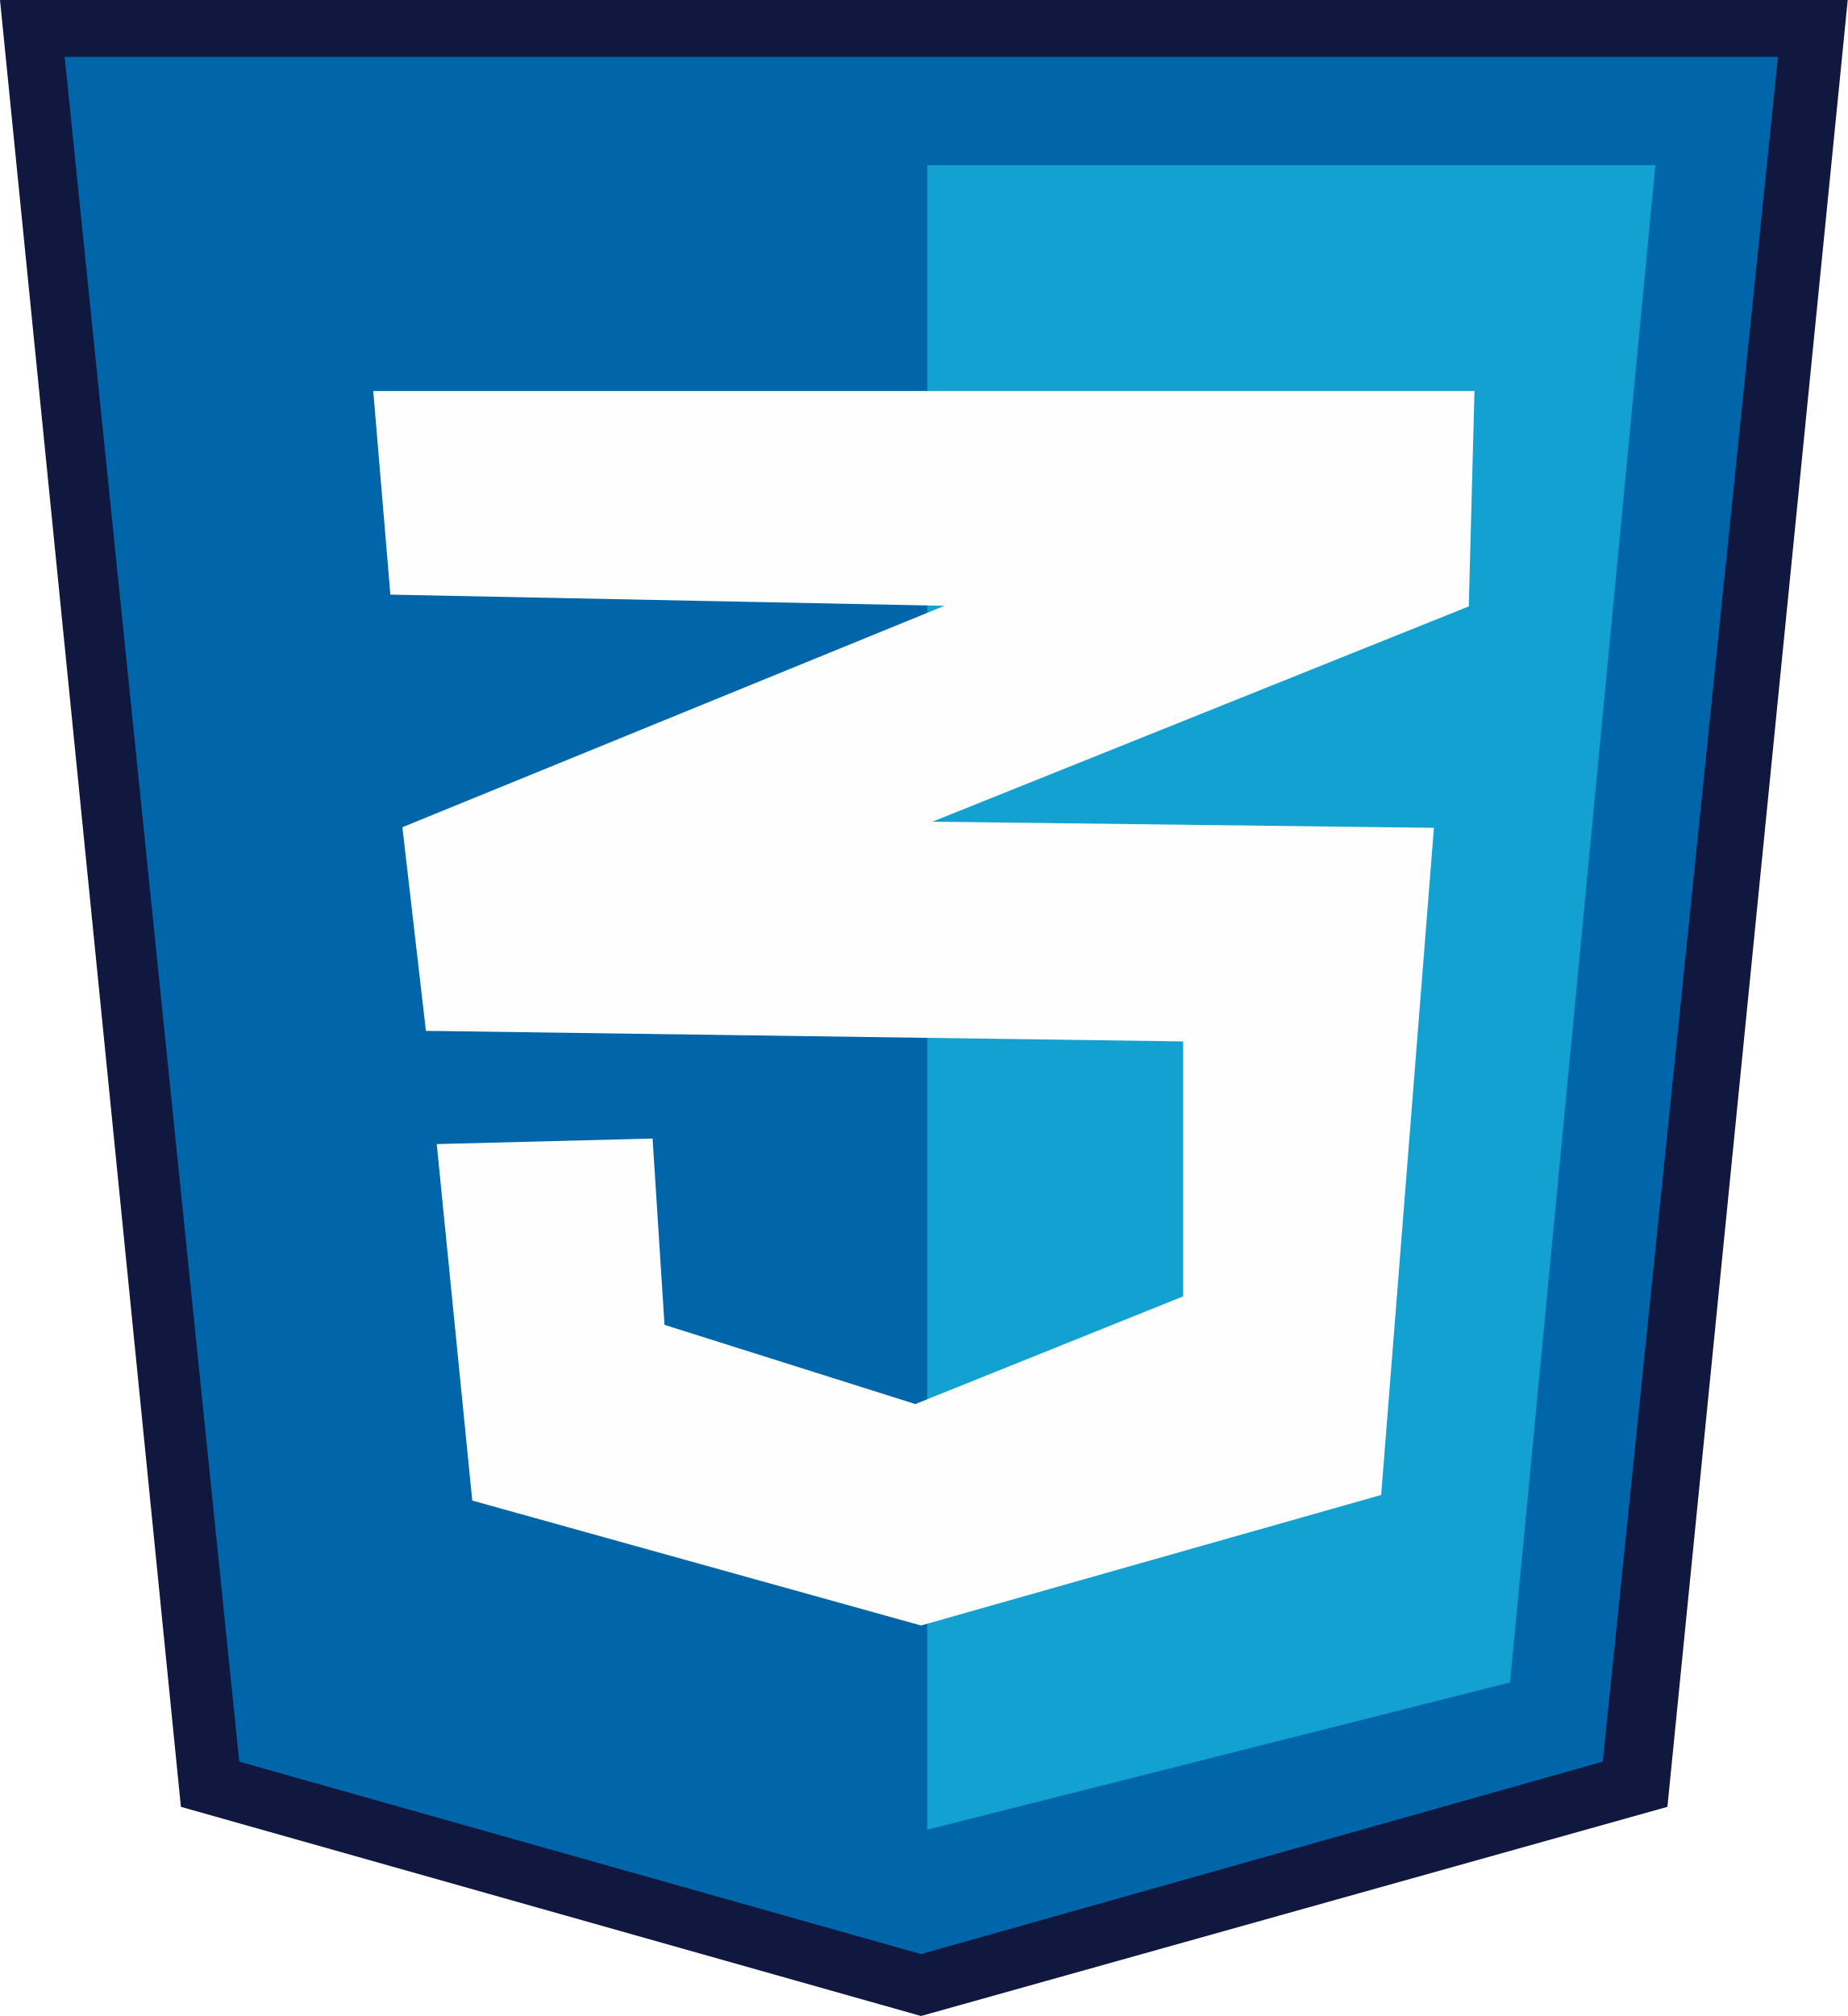
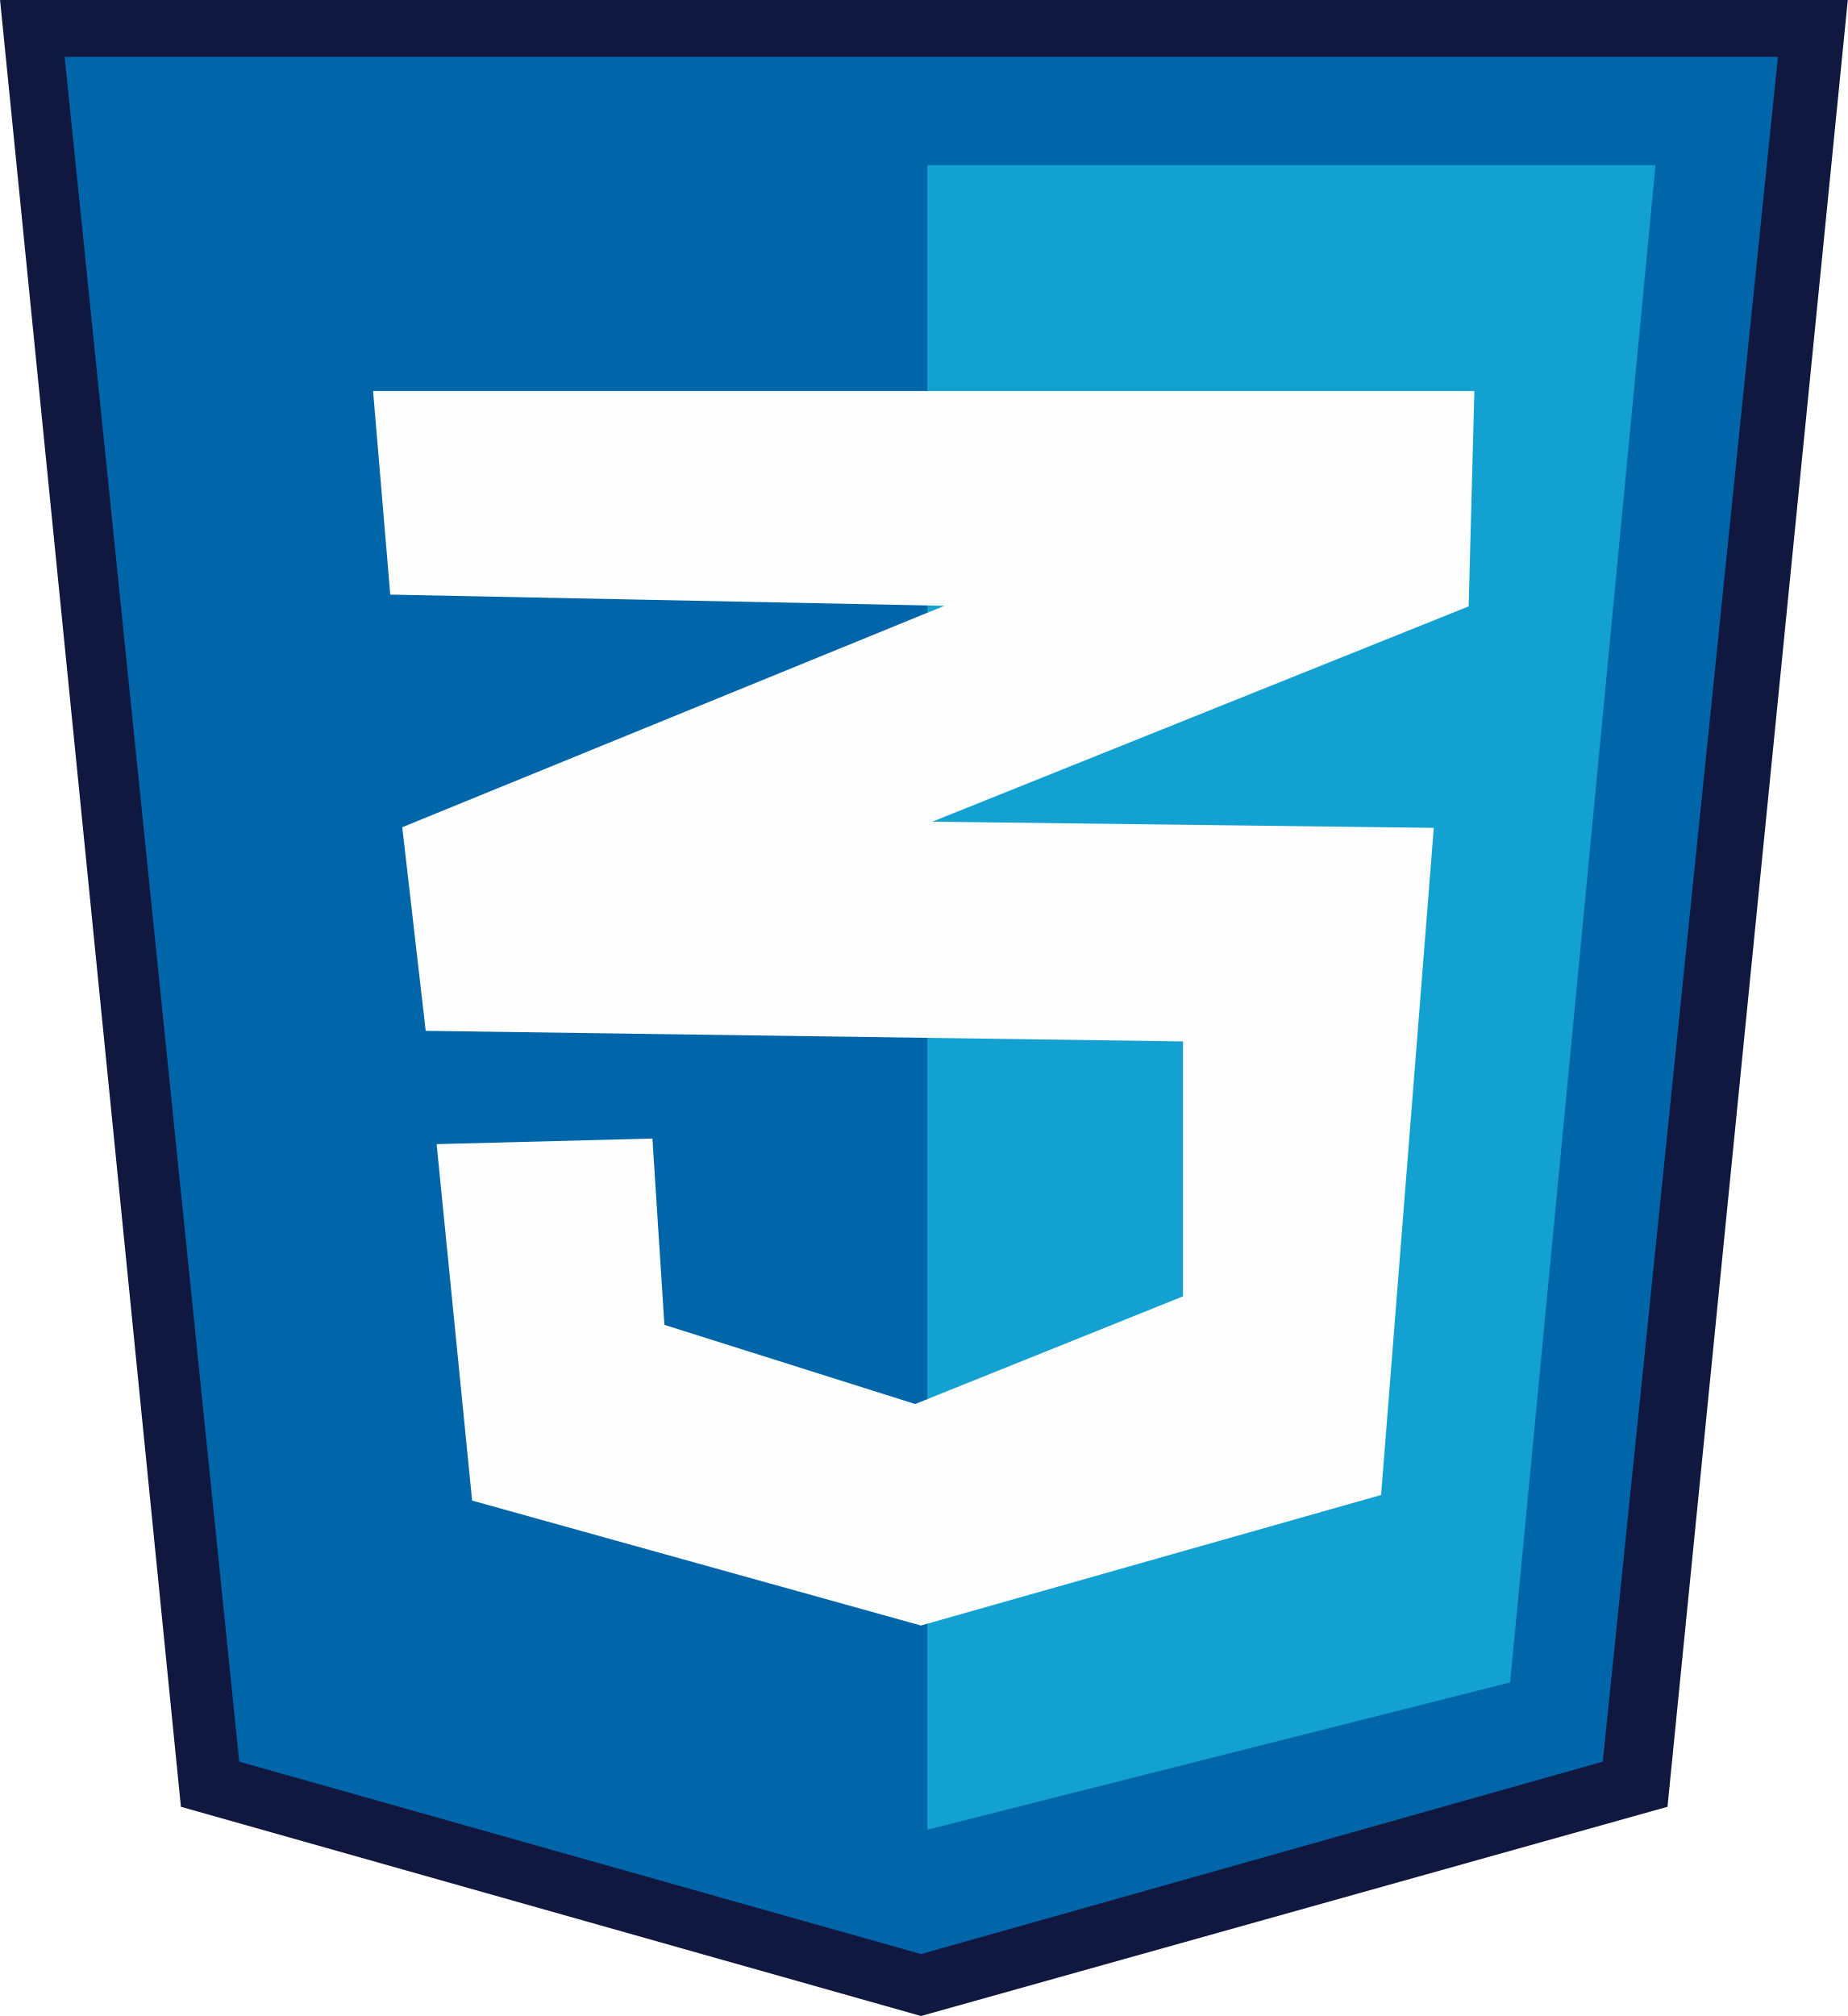
- <svg xmlns="http://www.w3.org/2000/svg" width="22" height="24" viewBox="0 0 22 24" fill="none">
-   <path fill-rule="evenodd" clip-rule="evenodd" d="M10.966 0.332H0.347L2.501 21.23L10.966 23.654L19.431 21.23L21.584 0.332" fill="#0066A9" />
-   <path fill-rule="evenodd" clip-rule="evenodd" d="M2.849 20.972L10.966 23.263L19.083 20.972L21.169 0.677H0.77L2.849 20.972ZM10.966 24L2.154 21.51L0 0H22L19.853 21.51L10.966 24Z" fill="#111840" />
-   <path fill-rule="evenodd" clip-rule="evenodd" d="M17.979 20.029L19.71 1.966H11.041V21.782" fill="#13A1D1" />
-   <path fill-rule="evenodd" clip-rule="evenodd" d="M10.966 19.351L5.623 17.864L5.2 13.62L7.77 13.554L7.912 15.772L10.898 16.715L14.087 15.433V12.398L5.071 12.272L4.791 9.848L11.245 7.212L4.648 7.079L4.444 4.655H17.556L17.488 7.219L11.102 9.782L17.073 9.855L16.445 17.797" fill="#FEFEFE" />
+ <svg xmlns="http://www.w3.org/2000/svg" fill="none" height="36" viewBox="0 0 33 36" width="33">
+   <g clip-rule="evenodd" fill-rule="evenodd">
+     <path d="m16.447.496h-15.928l3.231 31.348 12.697 3.636 12.697-3.636 3.231-31.348" fill="#0066a9" />
+     <path d="m4.273 31.458 12.176 3.436 12.176-3.436 3.128-30.442h-30.598zm12.176 4.542-13.218-3.736-3.23-32.264h33l-3.22 32.264z" fill="#111840" />
+     <path d="m26.97 30.043 2.597-27.094h-13.004v29.724" fill="#13a1d1" />
+     <path d="m16.447 29.027-8.015-2.231-.634-6.365 3.854-.1.214 3.327 4.478 1.414 4.784-1.923v-4.552l-13.525-.189-.419-3.636 9.682-3.954-9.896-.2-.307-3.635h19.669l-.102 3.845-9.579 3.845 8.956.11-.941 11.913" fill="#fefefe" />
+   </g>
</svg>
